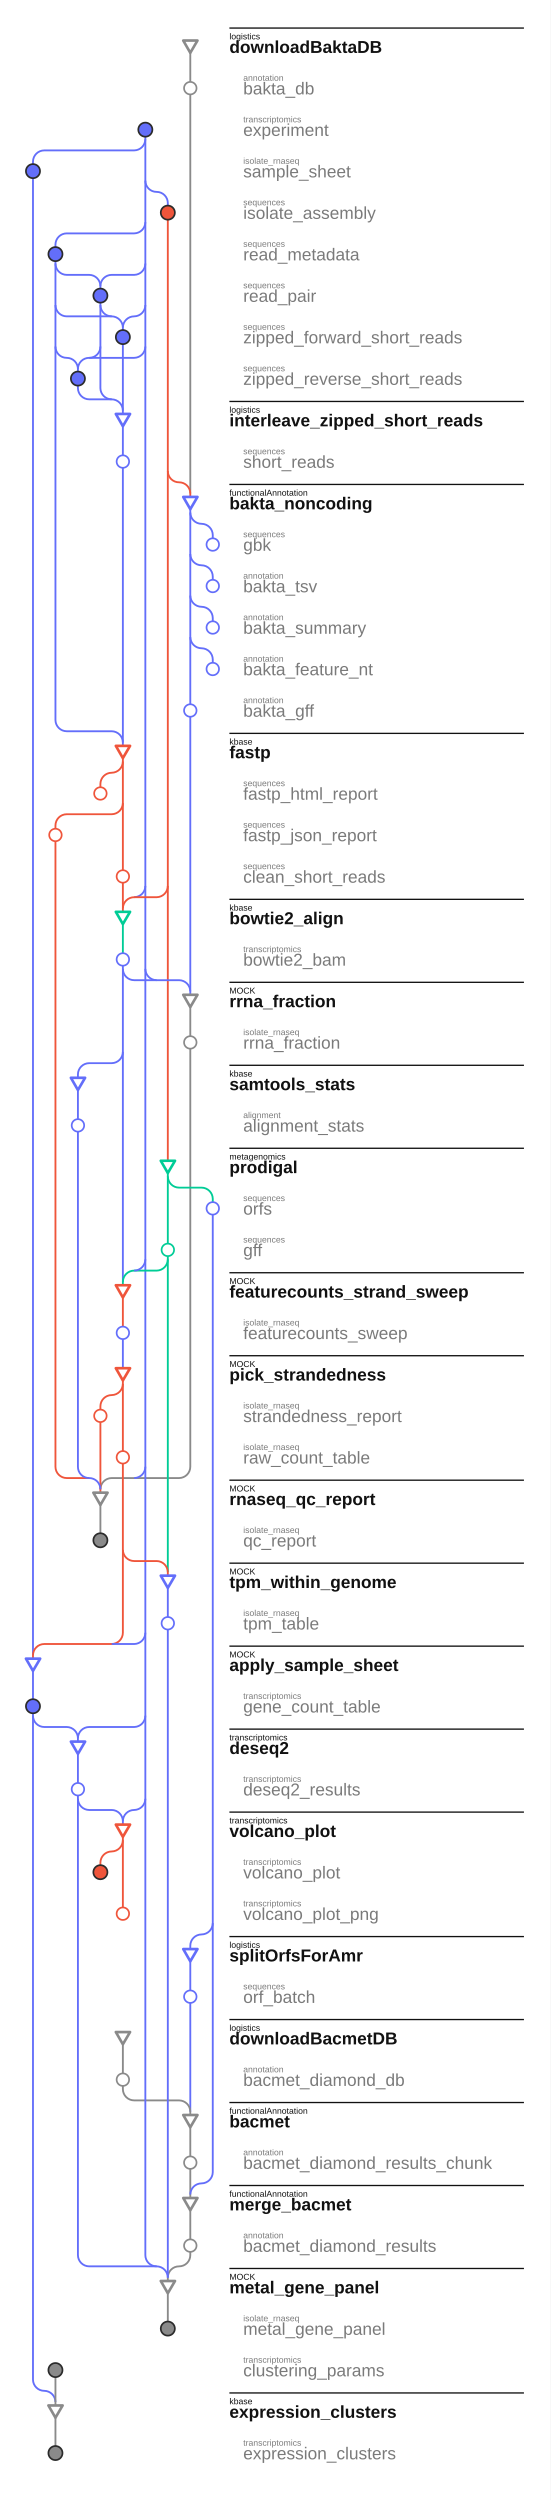
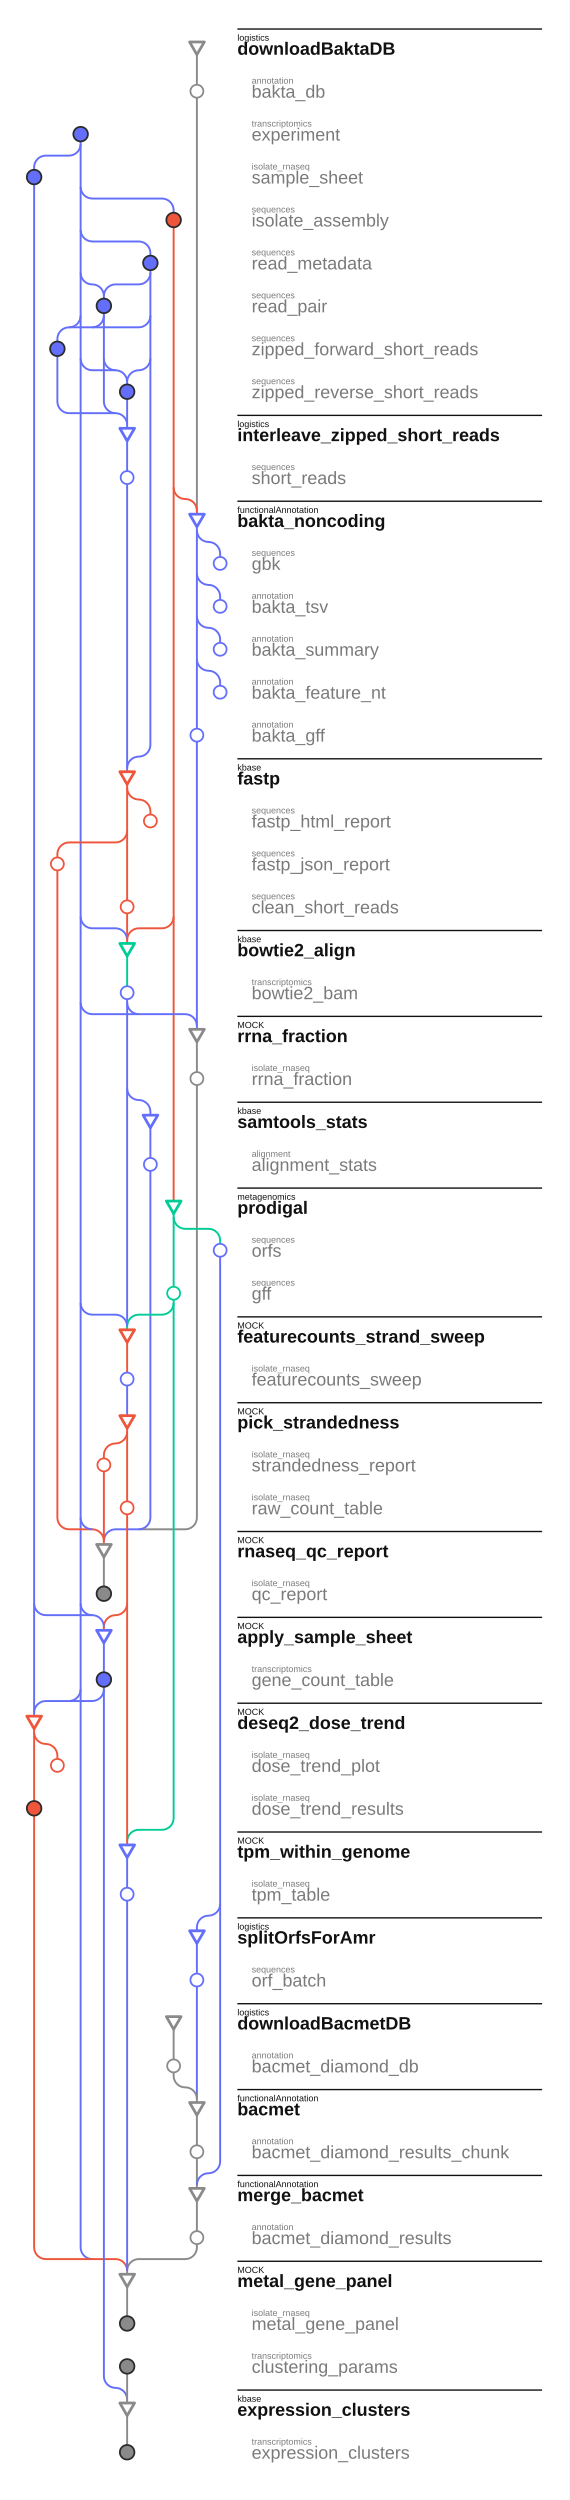
- <svg xmlns="http://www.w3.org/2000/svg" width="414" height="1880" viewBox="0 0 414 1880">
-   <rect width="414" height="1880" fill="#FFFFFF" />
+ <svg xmlns="http://www.w3.org/2000/svg" width="414" height="1817" viewBox="0 0 414 1817">
+   <rect width="414" height="1817" fill="#FFFFFF" />
  <g fill="none" stroke="#666666" stroke-width="1.4" stroke-linejoin="round" stroke-linecap="butt">
    <path d="M 143.1,39.7 L 143.1,61.6" stroke="#8A8A8A" />
    <path d="M 143.1,71.0 L 143.1,371.1" stroke="#8A8A8A" />
    <path d="M 143.1,373.7 L 143.1,371.1 A 8.4,8.4 0 0 0 134.7,362.7 A 8.4,8.4 0 0 1 126.2,354.2" stroke="#EF553B" />
    <path d="M 143.1,382.9 L 143.1,385.4 L 143.1,416.6 L 143.1,447.9 L 143.1,479.1 L 143.1,529.6" stroke="#636EFA" />
    <path d="M 143.1,539.0 L 143.1,745.5 L 143.1,748.1" stroke="#636EFA" />
    <path d="M 143.1,757.3 L 143.1,779.2" stroke="#8A8A8A" />
-     <path d="M 143.1,788.6 L 143.1,1103.0 A 8.5,8.5 0 0 1 134.7,1111.5 L 100.9,1111.5 L 84.0,1111.5 A 8.5,8.5 0 0 0 75.5,1120.0" stroke="#8A8A8A" />
-     <path d="M 143.1,1465.7 L 143.1,1463.2 A 8.5,8.5 0 0 1 151.6,1454.7 A 8.5,8.5 0 0 0 160.0,1446.2" stroke="#636EFA" />
-     <path d="M 143.1,1474.9 L 143.1,1496.8" stroke="#636EFA" />
-     <path d="M 143.1,1506.2 L 143.1,1588.0" stroke="#636EFA" />
-     <path d="M 143.1,1590.5 L 143.1,1588.0 A 8.5,8.5 0 0 0 134.7,1579.5 L 100.9,1579.5 A 8.5,8.5 0 0 1 92.4,1571.0 L 92.4,1568.6" stroke="#8A8A8A" />
+     <path d="M 143.1,788.6 L 143.1,1103.0 A 8.5,8.5 0 0 1 134.7,1111.5 L 100.9,1111.5" stroke="#8A8A8A" />
+     <path d="M 143.1,1403.3 L 143.1,1400.8 A 8.5,8.5 0 0 1 151.6,1392.3 A 8.5,8.5 0 0 0 160.0,1383.8" stroke="#636EFA" />
+     <path d="M 143.1,1412.5 L 143.1,1434.4" stroke="#636EFA" />
+     <path d="M 143.1,1443.8 L 143.1,1525.5" stroke="#636EFA" />
+     <path d="M 143.1,1528.1 L 143.1,1525.5 A 8.4,8.4 0 0 0 134.7,1517.1 A 8.4,8.4 0 0 1 126.2,1508.7 L 126.2,1506.2" stroke="#8A8A8A" />
+     <path d="M 143.1,1537.3 L 143.1,1559.2" stroke="#8A8A8A" />
+     <path d="M 143.1,1568.6 L 143.1,1588.0 L 143.1,1590.5" stroke="#8A8A8A" />
    <path d="M 143.1,1599.7 L 143.1,1621.6" stroke="#8A8A8A" />
-     <path d="M 143.1,1631.0 L 143.1,1650.3 L 143.1,1652.9" stroke="#8A8A8A" />
-     <path d="M 143.1,1662.1 L 143.1,1684.0" stroke="#8A8A8A" />
-     <path d="M 143.1,1693.4 L 143.1,1695.8 A 8.4,8.4 0 0 1 134.7,1704.3 A 8.4,8.4 0 0 0 126.2,1712.8 L 126.2,1715.3" stroke="#8A8A8A" />
-     <path d="M 109.3,102.8 L 109.3,104.7 L 109.3,135.8 L 109.3,167.1 L 109.3,198.2 L 109.3,229.4 L 109.3,260.6 L 109.3,666.2 L 109.3,728.6 L 109.3,947.0 L 109.3,1103.0 L 109.3,1227.8 L 109.3,1290.2 L 109.3,1352.7 L 109.3,1695.8 A 8.4,8.4 0 0 0 117.8,1704.3" stroke="#636EFA" />
-     <path d="M 24.8,123.4 L 24.8,121.5 A 8.5,8.5 0 0 1 33.3,113.1 L 100.9,113.1 A 8.5,8.5 0 0 0 109.3,104.7" stroke="#636EFA" />
-     <path d="M 24.8,134.0 L 24.8,1244.8" stroke="#636EFA" />
-     <path d="M 24.8,1247.3 L 24.8,1244.8 A 8.5,8.5 0 0 1 33.3,1236.3 L 84.0,1236.3 A 8.5,8.5 0 0 0 92.4,1227.8 L 92.4,1165.5 L 92.4,1100.6" stroke="#EF553B" />
-     <path d="M 24.8,1256.5 L 24.8,1277.8" stroke="#636EFA" />
-     <path d="M 24.8,1288.4 L 24.8,1290.2 L 24.8,1789.5 A 8.5,8.5 0 0 0 33.3,1797.9 A 8.5,8.5 0 0 1 41.7,1806.3" stroke="#636EFA" />
-     <path d="M 126.2,154.6 L 126.2,152.8 A 8.4,8.4 0 0 0 117.8,144.3 A 8.4,8.4 0 0 1 109.3,135.8" stroke="#636EFA" />
+     <path d="M 143.1,1631.0 L 143.1,1633.5 A 8.5,8.5 0 0 1 134.7,1641.9 L 100.9,1641.9 A 8.5,8.5 0 0 0 92.4,1650.3 L 92.4,1652.9" stroke="#8A8A8A" />
+     <path d="M 58.6,102.8 L 58.6,104.7 L 58.6,135.8 L 58.6,167.1 L 58.6,198.2 L 58.6,229.4 L 58.6,260.6 L 58.6,666.2 L 58.6,728.6 L 58.6,947.0 L 58.6,1103.0 L 58.6,1165.5 L 58.6,1227.8 L 58.6,1633.5 A 8.5,8.5 0 0 0 67.1,1641.9" stroke="#636EFA" />
+     <path d="M 24.8,123.4 L 24.8,121.5 A 8.5,8.5 0 0 1 33.3,113.1 L 50.2,113.1 A 8.5,8.5 0 0 0 58.6,104.7" stroke="#636EFA" />
+     <path d="M 24.8,134.0 L 24.8,1165.5 L 24.8,1244.8 L 24.8,1247.3" stroke="#636EFA" />
+     <path d="M 24.8,1256.5 L 24.8,1259.0 L 24.8,1309.0" stroke="#EF553B" />
+     <path d="M 24.8,1319.6 L 24.8,1633.5 A 8.5,8.5 0 0 0 33.3,1641.9 L 67.1,1641.9 L 84.0,1641.9 A 8.5,8.5 0 0 1 92.4,1650.3" stroke="#EF553B" />
+     <path d="M 126.2,154.6 L 126.2,152.8 A 8.5,8.5 0 0 0 117.8,144.3 L 67.1,144.3 A 8.5,8.5 0 0 1 58.6,135.8" stroke="#636EFA" />
    <path d="M 126.2,165.2 L 126.2,354.2 L 126.2,666.2 L 126.2,872.9" stroke="#EF553B" />
    <path d="M 126.2,882.1 L 126.2,884.6 L 126.2,935.2" stroke="#00CC96" />
-     <path d="M 126.2,944.6 L 126.2,947.0 L 126.2,1182.3" stroke="#00CC96" />
-     <path d="M 126.2,1184.9 L 126.2,1182.3 A 8.5,8.5 0 0 0 117.8,1173.9 L 100.9,1173.9 A 8.5,8.5 0 0 1 92.4,1165.5" stroke="#EF553B" />
-     <path d="M 126.2,1194.1 L 126.2,1216.0" stroke="#636EFA" />
-     <path d="M 126.2,1225.4 L 126.2,1712.8" stroke="#636EFA" />
-     <path d="M 126.2,1724.5 L 126.2,1745.8" stroke="#8A8A8A" />
-     <path d="M 41.7,185.8 L 41.7,183.9 A 8.5,8.5 0 0 1 50.2,175.5 L 100.9,175.5 A 8.5,8.5 0 0 0 109.3,167.1" stroke="#636EFA" />
-     <path d="M 41.7,196.4 L 41.7,198.2 L 41.7,229.4 L 41.7,260.6 L 41.7,541.5 A 8.5,8.5 0 0 0 50.2,549.9 L 84.0,549.9 A 8.5,8.5 0 0 1 92.4,558.4" stroke="#636EFA" />
-     <path d="M 41.7,623.2 L 41.7,620.8 A 8.5,8.5 0 0 1 50.2,612.3 L 84.0,612.3 A 8.5,8.5 0 0 0 92.4,603.9" stroke="#EF553B" />
-     <path d="M 41.7,632.6 L 41.7,1103.0 A 8.5,8.5 0 0 0 50.2,1111.5 L 67.1,1111.5" stroke="#EF553B" />
-     <path d="M 41.7,1787.6 L 41.7,1806.3 L 41.7,1808.9" stroke="#8A8A8A" />
-     <path d="M 41.7,1818.1 L 41.7,1839.4" stroke="#8A8A8A" />
-     <path d="M 75.5,217.0 L 75.5,215.2 A 8.5,8.5 0 0 1 84.0,206.7 L 100.9,206.7 A 8.5,8.5 0 0 0 109.3,198.2" stroke="#636EFA" />
+     <path d="M 126.2,944.6 L 126.2,947.0 L 126.2,1321.5 A 8.5,8.5 0 0 1 117.8,1329.9 L 100.9,1329.9 A 8.5,8.5 0 0 0 92.4,1338.3" stroke="#00CC96" />
+     <path d="M 126.2,1474.9 L 126.2,1496.8" stroke="#8A8A8A" />
+     <path d="M 109.3,185.8 L 109.3,183.9 A 8.5,8.5 0 0 0 100.9,175.5 L 67.1,175.5 A 8.5,8.5 0 0 1 58.6,167.1" stroke="#636EFA" />
+     <path d="M 109.3,196.4 L 109.3,198.2 L 109.3,229.4 L 109.3,260.6 L 109.3,541.5 A 8.5,8.5 0 0 1 100.9,549.9 A 8.5,8.5 0 0 0 92.4,558.4" stroke="#636EFA" />
+     <path d="M 109.3,592.0 L 109.3,589.5 A 8.5,8.5 0 0 0 100.9,581.1 A 8.5,8.5 0 0 1 92.4,572.6" stroke="#EF553B" />
+     <path d="M 109.3,810.5 L 109.3,808.0 A 8.5,8.5 0 0 0 100.9,799.5 A 8.5,8.5 0 0 1 92.4,791.0" stroke="#636EFA" />
+     <path d="M 109.3,819.7 L 109.3,841.6" stroke="#636EFA" />
+     <path d="M 109.3,851.0 L 109.3,1103.0 A 8.5,8.5 0 0 1 100.9,1111.5 L 84.0,1111.5 A 8.5,8.5 0 0 0 75.5,1120.0" stroke="#636EFA" />
+     <path d="M 75.5,217.0 L 75.5,215.2 A 8.4,8.4 0 0 0 67.1,206.7 A 8.4,8.4 0 0 1 58.6,198.2" stroke="#636EFA" />
    <path d="M 75.5,227.6 L 75.5,229.4 L 75.5,260.6 L 75.5,291.9 A 8.5,8.5 0 0 0 84.0,300.3" stroke="#636EFA" />
-     <path d="M 75.5,592.0 L 75.5,589.5 A 8.5,8.5 0 0 1 84.0,581.1 A 8.5,8.5 0 0 0 92.4,572.6" stroke="#EF553B" />
    <path d="M 75.5,1060.0 L 75.5,1057.5 A 8.5,8.5 0 0 1 84.0,1049.1 A 8.5,8.5 0 0 0 92.4,1040.7" stroke="#EF553B" />
    <path d="M 75.5,1069.4 L 75.5,1120.0 L 75.5,1122.5" stroke="#EF553B" />
    <path d="M 75.5,1131.7 L 75.5,1153.0" stroke="#8A8A8A" />
-     <path d="M 75.5,1402.6 L 75.5,1400.8 A 8.5,8.5 0 0 1 84.0,1392.3 A 8.5,8.5 0 0 0 92.4,1383.8" stroke="#EF553B" />
-     <path d="M 92.4,248.2 L 92.4,246.3 A 8.5,8.5 0 0 1 100.9,237.9 A 8.5,8.5 0 0 0 109.3,229.4" stroke="#636EFA" />
-     <path d="M 92.4,258.8 L 92.4,308.8 L 92.4,311.3" stroke="#636EFA" />
+     <path d="M 75.5,1184.9 L 75.5,1182.3 A 8.5,8.5 0 0 1 84.0,1173.9 A 8.5,8.5 0 0 0 92.4,1165.5" stroke="#EF553B" />
+     <path d="M 75.5,1194.1 L 75.5,1215.4" stroke="#636EFA" />
+     <path d="M 75.5,1226.0 L 75.5,1227.8 L 75.5,1727.0 A 8.5,8.5 0 0 0 84.0,1735.5 A 8.5,8.5 0 0 1 92.4,1744.0" stroke="#636EFA" />
+     <path d="M 41.7,248.2 L 41.7,246.3 A 8.5,8.5 0 0 1 50.2,237.9 L 67.1,237.9 L 100.9,237.9 A 8.5,8.5 0 0 0 109.3,229.4" stroke="#636EFA" />
+     <path d="M 41.7,258.8 L 41.7,291.9 A 8.5,8.5 0 0 0 50.2,300.3 L 84.0,300.3 A 8.5,8.5 0 0 1 92.4,308.8" stroke="#636EFA" />
+     <path d="M 41.7,623.2 L 41.7,620.8 A 8.5,8.5 0 0 1 50.2,612.3 L 84.0,612.3 A 8.5,8.5 0 0 0 92.4,603.9" stroke="#EF553B" />
+     <path d="M 41.7,632.6 L 41.7,1103.0 A 8.5,8.5 0 0 0 50.2,1111.5 L 67.1,1111.5 A 8.5,8.5 0 0 1 75.5,1120.0" stroke="#EF553B" />
+     <path d="M 41.7,1278.4 L 41.7,1276.0 A 8.5,8.5 0 0 0 33.3,1267.5 A 8.5,8.5 0 0 1 24.8,1259.0" stroke="#EF553B" />
+     <path d="M 92.4,279.4 L 92.4,277.6 A 8.5,8.5 0 0 0 84.0,269.1 L 67.1,269.1 A 8.5,8.5 0 0 1 58.6,260.6" stroke="#636EFA" />
+     <path d="M 92.4,290.0 L 92.4,308.8 L 92.4,311.3" stroke="#636EFA" />
    <path d="M 92.4,320.5 L 92.4,342.4" stroke="#636EFA" />
    <path d="M 92.4,351.8 L 92.4,558.4 L 92.4,560.9" stroke="#636EFA" />
    <path d="M 92.4,570.1 L 92.4,572.6 L 92.4,603.9 L 92.4,654.4" stroke="#EF553B" />
    <path d="M 92.4,663.8 L 92.4,683.1 L 92.4,685.7" stroke="#EF553B" />
    <path d="M 92.4,694.9 L 92.4,716.8" stroke="#00CC96" />
    <path d="M 92.4,726.2 L 92.4,728.6 L 92.4,791.0 L 92.4,964.0" stroke="#636EFA" />
    <path d="M 92.4,966.5 L 92.4,964.0 A 8.5,8.5 0 0 1 100.9,955.5 L 117.8,955.5 A 8.5,8.5 0 0 0 126.2,947.0" stroke="#00CC96" />
    <path d="M 92.4,975.7 L 92.4,997.6" stroke="#EF553B" />
    <path d="M 92.4,1007.0 L 92.4,1028.9" stroke="#636EFA" />
    <path d="M 92.4,1038.1 L 92.4,1040.7 L 92.4,1091.2" stroke="#EF553B" />
-     <path d="M 92.4,1372.1 L 92.4,1369.5 A 8.5,8.5 0 0 1 100.9,1361.1 A 8.5,8.5 0 0 0 109.3,1352.7" stroke="#636EFA" />
-     <path d="M 92.4,1381.3 L 92.4,1383.8 L 92.4,1434.4" stroke="#EF553B" />
-     <path d="M 92.4,1537.3 L 92.4,1559.2" stroke="#8A8A8A" />
-     <path d="M 58.6,279.4 L 58.6,277.6 A 8.4,8.4 0 0 1 67.1,269.1 L 100.9,269.1 A 8.5,8.5 0 0 0 109.3,260.6" stroke="#636EFA" />
-     <path d="M 58.6,290.0 L 58.6,291.9 A 8.5,8.5 0 0 0 67.1,300.3 L 84.0,300.3 A 8.5,8.5 0 0 1 92.4,308.8" stroke="#636EFA" />
-     <path d="M 58.6,810.5 L 58.6,808.0 A 8.5,8.5 0 0 1 67.1,799.5 L 84.0,799.5 A 8.5,8.5 0 0 0 92.4,791.0" stroke="#636EFA" />
-     <path d="M 58.6,819.7 L 58.6,841.6" stroke="#636EFA" />
-     <path d="M 58.6,851.0 L 58.6,1103.0 A 8.4,8.4 0 0 0 67.1,1111.5 A 8.4,8.4 0 0 1 75.5,1120.0" stroke="#636EFA" />
-     <path d="M 58.6,1309.7 L 58.6,1307.2 A 8.5,8.5 0 0 1 67.1,1298.7 L 100.9,1298.7 A 8.5,8.5 0 0 0 109.3,1290.2" stroke="#636EFA" />
-     <path d="M 58.6,1318.9 L 58.6,1340.8" stroke="#636EFA" />
-     <path d="M 58.6,1350.2 L 58.6,1352.7 L 58.6,1695.8 A 8.5,8.5 0 0 0 67.1,1704.3 L 117.8,1704.3 A 8.5,8.5 0 0 1 126.2,1712.8" stroke="#636EFA" />
-     <path d="M 84.0,1236.3 L 100.9,1236.3 A 8.5,8.5 0 0 0 109.3,1227.8" stroke="#636EFA" />
+     <path d="M 92.4,1100.6 L 92.4,1165.5 L 92.4,1338.3 L 92.4,1340.9" stroke="#EF553B" />
+     <path d="M 92.4,1350.1 L 92.4,1372.0" stroke="#636EFA" />
+     <path d="M 92.4,1381.4 L 92.4,1650.3" stroke="#636EFA" />
+     <path d="M 92.4,1662.1 L 92.4,1683.4" stroke="#8A8A8A" />
+     <path d="M 92.4,1725.2 L 92.4,1744.0 L 92.4,1746.5" stroke="#8A8A8A" />
+     <path d="M 92.4,1755.7 L 92.4,1777.0" stroke="#8A8A8A" />
    <path d="M 160.0,404.8 L 160.0,402.4 A 8.5,8.5 0 0 0 151.6,393.9 A 8.5,8.5 0 0 1 143.1,385.4" stroke="#636EFA" />
    <path d="M 160.0,436.0 L 160.0,433.6 A 8.5,8.5 0 0 0 151.6,425.1 A 8.5,8.5 0 0 1 143.1,416.6" stroke="#636EFA" />
    <path d="M 160.0,467.2 L 160.0,464.8 A 8.5,8.5 0 0 0 151.6,456.3 A 8.5,8.5 0 0 1 143.1,447.9" stroke="#636EFA" />
    <path d="M 160.0,498.4 L 160.0,495.9 A 8.5,8.5 0 0 0 151.6,487.5 A 8.5,8.5 0 0 1 143.1,479.1" stroke="#636EFA" />
    <path d="M 160.0,904.0 L 160.0,901.5 A 8.5,8.5 0 0 0 151.6,893.1 L 134.7,893.1 A 8.5,8.5 0 0 1 126.2,884.6" stroke="#00CC96" />
-     <path d="M 160.0,913.4 L 160.0,1446.2 L 160.0,1633.5 A 8.5,8.5 0 0 1 151.6,1641.9 A 8.5,8.5 0 0 0 143.1,1650.3" stroke="#636EFA" />
-     <path d="M 109.3,666.2 A 8.5,8.5 0 0 1 100.9,674.7" stroke="#636EFA" />
-     <path d="M 92.4,683.1 A 8.5,8.5 0 0 1 100.9,674.7 L 117.8,674.7 A 8.5,8.5 0 0 0 126.2,666.2" stroke="#EF553B" />
-     <path d="M 109.3,728.6 A 8.5,8.5 0 0 0 117.8,737.1" stroke="#636EFA" />
-     <path d="M 143.1,745.5 A 8.5,8.5 0 0 0 134.7,737.1 L 117.8,737.1 L 100.9,737.1 A 8.5,8.5 0 0 1 92.4,728.6" stroke="#636EFA" />
-     <path d="M 109.3,947.0 A 8.5,8.5 0 0 1 100.9,955.5" stroke="#636EFA" />
-     <path d="M 109.3,1103.0 A 8.5,8.5 0 0 1 100.9,1111.5" stroke="#636EFA" />
-     <path d="M 41.7,198.2 A 8.5,8.5 0 0 0 50.2,206.7 L 67.1,206.7 A 8.5,8.5 0 0 1 75.5,215.2" stroke="#636EFA" />
-     <path d="M 41.7,229.4 A 8.5,8.5 0 0 0 50.2,237.9 L 84.0,237.9 A 8.5,8.5 0 0 1 92.4,246.3" stroke="#636EFA" />
-     <path d="M 41.7,260.6 A 8.4,8.4 0 0 0 50.2,269.1 A 8.4,8.4 0 0 1 58.6,277.6" stroke="#636EFA" />
-     <path d="M 75.5,229.4 A 8.5,8.5 0 0 0 84.0,237.9" stroke="#636EFA" />
-     <path d="M 75.5,260.6 A 8.4,8.4 0 0 1 67.1,269.1" stroke="#636EFA" />
-     <path d="M 24.8,1290.2 A 8.5,8.5 0 0 0 33.3,1298.7 L 50.2,1298.7 A 8.5,8.5 0 0 1 58.6,1307.2" stroke="#636EFA" />
-     <path d="M 58.6,1352.7 A 8.5,8.5 0 0 0 67.1,1361.1 L 84.0,1361.1 A 8.5,8.5 0 0 1 92.4,1369.5" stroke="#636EFA" />
+     <path d="M 160.0,913.4 L 160.0,1383.8 L 160.0,1571.0 A 8.5,8.5 0 0 1 151.6,1579.5 A 8.5,8.5 0 0 0 143.1,1588.0" stroke="#636EFA" />
+     <path d="M 58.6,229.4 A 8.4,8.4 0 0 1 50.2,237.9" stroke="#636EFA" />
+     <path d="M 58.6,666.2 A 8.5,8.5 0 0 0 67.1,674.7 L 84.0,674.7 A 8.5,8.5 0 0 1 92.4,683.1" stroke="#636EFA" />
+     <path d="M 58.6,728.6 A 8.5,8.5 0 0 0 67.1,737.1 L 100.9,737.1 L 134.7,737.1 A 8.5,8.5 0 0 1 143.1,745.5" stroke="#636EFA" />
+     <path d="M 58.6,947.0 A 8.5,8.5 0 0 0 67.1,955.5 L 84.0,955.5 A 8.5,8.5 0 0 1 92.4,964.0" stroke="#636EFA" />
+     <path d="M 58.6,1103.0 A 8.4,8.4 0 0 0 67.1,1111.5" stroke="#636EFA" />
+     <path d="M 58.6,1165.5 A 8.4,8.4 0 0 0 67.1,1173.9" stroke="#636EFA" />
+     <path d="M 75.5,1182.3 A 8.5,8.5 0 0 0 67.1,1173.9 L 33.3,1173.9 A 8.5,8.5 0 0 1 24.8,1165.5" stroke="#636EFA" />
+     <path d="M 58.6,1227.8 A 8.5,8.5 0 0 1 50.2,1236.3" stroke="#636EFA" />
+     <path d="M 24.8,1244.8 A 8.5,8.5 0 0 1 33.3,1236.3 L 50.2,1236.3 L 67.1,1236.3 A 8.5,8.5 0 0 0 75.5,1227.8" stroke="#636EFA" />
+     <path d="M 126.2,666.2 A 8.5,8.5 0 0 1 117.8,674.7 L 100.9,674.7 A 8.5,8.5 0 0 0 92.4,683.1" stroke="#EF553B" />
+     <path d="M 109.3,198.2 A 8.5,8.5 0 0 1 100.9,206.7 L 84.0,206.7 A 8.5,8.5 0 0 0 75.5,215.2" stroke="#636EFA" />
+     <path d="M 109.3,260.6 A 8.5,8.5 0 0 1 100.9,269.1 A 8.5,8.5 0 0 0 92.4,277.6" stroke="#636EFA" />
+     <path d="M 75.5,229.4 A 8.5,8.5 0 0 1 67.1,237.9" stroke="#636EFA" />
+     <path d="M 75.5,260.6 A 8.5,8.5 0 0 0 84.0,269.1" stroke="#636EFA" />
+     <path d="M 92.4,728.6 A 8.5,8.5 0 0 0 100.9,737.1" stroke="#636EFA" />
  </g>
  <g>
    <polygon points="137.8,30.5 148.5,30.5 143.1,39.7" fill="#FFFFFF" stroke="#8A8A8A" stroke-width="2.0" stroke-linejoin="round" />
    <line x1="172.5" y1="21.1" x2="394.0" y2="21.1" stroke="#111111" stroke-width="1" />
    <text x="172.5" y="29.6" font-family="Arial" font-size="6.5" fill="#111111" text-anchor="start">logistics</text>
    <text x="172.5" y="39.8" font-family="Arial" font-size="13" fill="#111111" font-weight="600" text-anchor="start">downloadBaktaDB</text>
  </g>
  <g>
    <circle cx="143.1" cy="66.3" r="4.7" fill="#FFFFFF" stroke="#8A8A8A" stroke-width="1.3" />
    <text x="182.9" y="60.8" font-family="Arial" font-size="6.5" fill="#7A7A7A" text-anchor="start">annotation</text>
    <text x="182.9" y="71.0" font-family="Arial" font-size="13" fill="#7A7A7A" font-weight="normal" text-anchor="start">bakta_db</text>
  </g>
  <g>
-     <circle cx="109.3" cy="97.5" r="5.3" fill="#636EFA" stroke="#2B2B2B" stroke-width="1.3" />
+     <circle cx="58.6" cy="97.5" r="5.3" fill="#636EFA" stroke="#2B2B2B" stroke-width="1.3" />
    <text x="182.9" y="92.0" font-family="Arial" font-size="6.5" fill="#7A7A7A" text-anchor="start">transcriptomics</text>
    <text x="182.9" y="102.2" font-family="Arial" font-size="13" fill="#7A7A7A" font-weight="normal" text-anchor="start">experiment</text>
  </g>
  <g>
    <circle cx="24.8" cy="128.7" r="5.3" fill="#636EFA" stroke="#2B2B2B" stroke-width="1.3" />
    <text x="182.9" y="123.2" font-family="Arial" font-size="6.5" fill="#7A7A7A" text-anchor="start">isolate_rnaseq</text>
    <text x="182.9" y="133.4" font-family="Arial" font-size="13" fill="#7A7A7A" font-weight="normal" text-anchor="start">sample_sheet</text>
  </g>
  <g>
    <circle cx="126.2" cy="159.9" r="5.3" fill="#EF553B" stroke="#2B2B2B" stroke-width="1.3" />
    <text x="182.9" y="154.4" font-family="Arial" font-size="6.5" fill="#7A7A7A" text-anchor="start">sequences</text>
    <text x="182.9" y="164.6" font-family="Arial" font-size="13" fill="#7A7A7A" font-weight="normal" text-anchor="start">isolate_assembly</text>
  </g>
  <g>
-     <circle cx="41.7" cy="191.1" r="5.3" fill="#636EFA" stroke="#2B2B2B" stroke-width="1.3" />
+     <circle cx="109.3" cy="191.1" r="5.3" fill="#636EFA" stroke="#2B2B2B" stroke-width="1.3" />
    <text x="182.9" y="185.6" font-family="Arial" font-size="6.5" fill="#7A7A7A" text-anchor="start">sequences</text>
    <text x="182.9" y="195.8" font-family="Arial" font-size="13" fill="#7A7A7A" font-weight="normal" text-anchor="start">read_metadata</text>
  </g>
  <g>
    <circle cx="75.5" cy="222.3" r="5.3" fill="#636EFA" stroke="#2B2B2B" stroke-width="1.3" />
    <text x="182.9" y="216.8" font-family="Arial" font-size="6.5" fill="#7A7A7A" text-anchor="start">sequences</text>
    <text x="182.9" y="227.0" font-family="Arial" font-size="13" fill="#7A7A7A" font-weight="normal" text-anchor="start">read_pair</text>
  </g>
  <g>
-     <circle cx="92.4" cy="253.5" r="5.3" fill="#636EFA" stroke="#2B2B2B" stroke-width="1.3" />
+     <circle cx="41.7" cy="253.5" r="5.3" fill="#636EFA" stroke="#2B2B2B" stroke-width="1.3" />
    <text x="182.9" y="248.0" font-family="Arial" font-size="6.5" fill="#7A7A7A" text-anchor="start">sequences</text>
    <text x="182.9" y="258.2" font-family="Arial" font-size="13" fill="#7A7A7A" font-weight="normal" text-anchor="start">zipped_forward_short_reads</text>
  </g>
  <g>
-     <circle cx="58.6" cy="284.7" r="5.3" fill="#636EFA" stroke="#2B2B2B" stroke-width="1.3" />
+     <circle cx="92.4" cy="284.7" r="5.3" fill="#636EFA" stroke="#2B2B2B" stroke-width="1.3" />
    <text x="182.9" y="279.2" font-family="Arial" font-size="6.5" fill="#7A7A7A" text-anchor="start">sequences</text>
    <text x="182.9" y="289.4" font-family="Arial" font-size="13" fill="#7A7A7A" font-weight="normal" text-anchor="start">zipped_reverse_short_reads</text>
  </g>
  <g>
    <polygon points="87.1,311.3 97.8,311.3 92.4,320.5" fill="#FFFFFF" stroke="#636EFA" stroke-width="2.0" stroke-linejoin="round" />
    <line x1="172.5" y1="301.9" x2="394.0" y2="301.9" stroke="#111111" stroke-width="1" />
    <text x="172.5" y="310.4" font-family="Arial" font-size="6.5" fill="#111111" text-anchor="start">logistics</text>
    <text x="172.5" y="320.6" font-family="Arial" font-size="13" fill="#111111" font-weight="600" text-anchor="start">interleave_zipped_short_reads</text>
  </g>
  <g>
    <circle cx="92.4" cy="347.1" r="4.7" fill="#FFFFFF" stroke="#636EFA" stroke-width="1.3" />
    <text x="182.9" y="341.6" font-family="Arial" font-size="6.5" fill="#7A7A7A" text-anchor="start">sequences</text>
    <text x="182.9" y="351.8" font-family="Arial" font-size="13" fill="#7A7A7A" font-weight="normal" text-anchor="start">short_reads</text>
  </g>
  <g>
    <polygon points="137.8,373.7 148.5,373.7 143.1,382.9" fill="#FFFFFF" stroke="#636EFA" stroke-width="2.0" stroke-linejoin="round" />
    <line x1="172.5" y1="364.3" x2="394.0" y2="364.3" stroke="#111111" stroke-width="1" />
    <text x="172.5" y="372.8" font-family="Arial" font-size="6.5" fill="#111111" text-anchor="start">functionalAnnotation</text>
    <text x="172.5" y="383.0" font-family="Arial" font-size="13" fill="#111111" font-weight="600" text-anchor="start">bakta_noncoding</text>
  </g>
  <g>
    <circle cx="160.0" cy="409.5" r="4.7" fill="#FFFFFF" stroke="#636EFA" stroke-width="1.3" />
    <text x="182.9" y="404.0" font-family="Arial" font-size="6.5" fill="#7A7A7A" text-anchor="start">sequences</text>
    <text x="182.9" y="414.2" font-family="Arial" font-size="13" fill="#7A7A7A" font-weight="normal" text-anchor="start">gbk</text>
  </g>
  <g>
    <circle cx="160.0" cy="440.7" r="4.7" fill="#FFFFFF" stroke="#636EFA" stroke-width="1.3" />
    <text x="182.9" y="435.2" font-family="Arial" font-size="6.5" fill="#7A7A7A" text-anchor="start">annotation</text>
    <text x="182.9" y="445.4" font-family="Arial" font-size="13" fill="#7A7A7A" font-weight="normal" text-anchor="start">bakta_tsv</text>
  </g>
  <g>
    <circle cx="160.0" cy="471.9" r="4.7" fill="#FFFFFF" stroke="#636EFA" stroke-width="1.3" />
    <text x="182.9" y="466.4" font-family="Arial" font-size="6.5" fill="#7A7A7A" text-anchor="start">annotation</text>
    <text x="182.9" y="476.6" font-family="Arial" font-size="13" fill="#7A7A7A" font-weight="normal" text-anchor="start">bakta_summary</text>
  </g>
  <g>
    <circle cx="160.0" cy="503.1" r="4.7" fill="#FFFFFF" stroke="#636EFA" stroke-width="1.3" />
    <text x="182.9" y="497.6" font-family="Arial" font-size="6.5" fill="#7A7A7A" text-anchor="start">annotation</text>
    <text x="182.9" y="507.8" font-family="Arial" font-size="13" fill="#7A7A7A" font-weight="normal" text-anchor="start">bakta_feature_nt</text>
  </g>
  <g>
    <circle cx="143.1" cy="534.3" r="4.7" fill="#FFFFFF" stroke="#636EFA" stroke-width="1.3" />
    <text x="182.9" y="528.8" font-family="Arial" font-size="6.5" fill="#7A7A7A" text-anchor="start">annotation</text>
    <text x="182.9" y="539.0" font-family="Arial" font-size="13" fill="#7A7A7A" font-weight="normal" text-anchor="start">bakta_gff</text>
  </g>
  <g>
    <polygon points="87.1,560.9 97.8,560.9 92.4,570.1" fill="#FFFFFF" stroke="#EF553B" stroke-width="2.0" stroke-linejoin="round" />
    <line x1="172.5" y1="551.5" x2="394.0" y2="551.5" stroke="#111111" stroke-width="1" />
    <text x="172.5" y="560.0" font-family="Arial" font-size="6.5" fill="#111111" text-anchor="start">kbase</text>
    <text x="172.5" y="570.2" font-family="Arial" font-size="13" fill="#111111" font-weight="600" text-anchor="start">fastp</text>
  </g>
  <g>
-     <circle cx="75.5" cy="596.7" r="4.7" fill="#FFFFFF" stroke="#EF553B" stroke-width="1.3" />
+     <circle cx="109.3" cy="596.7" r="4.7" fill="#FFFFFF" stroke="#EF553B" stroke-width="1.3" />
    <text x="182.9" y="591.2" font-family="Arial" font-size="6.5" fill="#7A7A7A" text-anchor="start">sequences</text>
    <text x="182.9" y="601.4" font-family="Arial" font-size="13" fill="#7A7A7A" font-weight="normal" text-anchor="start">fastp_html_report</text>
  </g>
  <g>
    <circle cx="41.7" cy="627.9" r="4.7" fill="#FFFFFF" stroke="#EF553B" stroke-width="1.3" />
    <text x="182.9" y="622.4" font-family="Arial" font-size="6.5" fill="#7A7A7A" text-anchor="start">sequences</text>
    <text x="182.9" y="632.6" font-family="Arial" font-size="13" fill="#7A7A7A" font-weight="normal" text-anchor="start">fastp_json_report</text>
  </g>
  <g>
    <circle cx="92.4" cy="659.1" r="4.7" fill="#FFFFFF" stroke="#EF553B" stroke-width="1.3" />
    <text x="182.9" y="653.6" font-family="Arial" font-size="6.5" fill="#7A7A7A" text-anchor="start">sequences</text>
    <text x="182.9" y="663.8" font-family="Arial" font-size="13" fill="#7A7A7A" font-weight="normal" text-anchor="start">clean_short_reads</text>
  </g>
  <g>
    <polygon points="87.1,685.7 97.8,685.7 92.4,694.9" fill="#FFFFFF" stroke="#00CC96" stroke-width="2.0" stroke-linejoin="round" />
    <line x1="172.5" y1="676.3" x2="394.0" y2="676.3" stroke="#111111" stroke-width="1" />
    <text x="172.5" y="684.8" font-family="Arial" font-size="6.5" fill="#111111" text-anchor="start">kbase</text>
    <text x="172.5" y="695.0" font-family="Arial" font-size="13" fill="#111111" font-weight="600" text-anchor="start">bowtie2_align</text>
  </g>
  <g>
    <circle cx="92.4" cy="721.5" r="4.7" fill="#FFFFFF" stroke="#636EFA" stroke-width="1.3" />
    <text x="182.9" y="716.0" font-family="Arial" font-size="6.5" fill="#7A7A7A" text-anchor="start">transcriptomics</text>
    <text x="182.9" y="726.2" font-family="Arial" font-size="13" fill="#7A7A7A" font-weight="normal" text-anchor="start">bowtie2_bam</text>
  </g>
  <g>
    <polygon points="137.8,748.1 148.5,748.1 143.1,757.3" fill="#FFFFFF" stroke="#8A8A8A" stroke-width="2.0" stroke-linejoin="round" />
    <line x1="172.5" y1="738.7" x2="394.0" y2="738.7" stroke="#111111" stroke-width="1" />
    <text x="172.5" y="747.2" font-family="Arial" font-size="6.5" fill="#111111" text-anchor="start">MOCK</text>
    <text x="172.5" y="757.4" font-family="Arial" font-size="13" fill="#111111" font-weight="600" text-anchor="start">rrna_fraction</text>
  </g>
  <g>
    <circle cx="143.1" cy="783.9" r="4.7" fill="#FFFFFF" stroke="#8A8A8A" stroke-width="1.3" />
    <text x="182.9" y="778.4" font-family="Arial" font-size="6.5" fill="#7A7A7A" text-anchor="start">isolate_rnaseq</text>
    <text x="182.9" y="788.6" font-family="Arial" font-size="13" fill="#7A7A7A" font-weight="normal" text-anchor="start">rrna_fraction</text>
  </g>
  <g>
-     <polygon points="53.3,810.5 64.0,810.5 58.6,819.7" fill="#FFFFFF" stroke="#636EFA" stroke-width="2.0" stroke-linejoin="round" />
+     <polygon points="104.0,810.5 114.7,810.5 109.3,819.7" fill="#FFFFFF" stroke="#636EFA" stroke-width="2.0" stroke-linejoin="round" />
    <line x1="172.5" y1="801.1" x2="394.0" y2="801.1" stroke="#111111" stroke-width="1" />
    <text x="172.5" y="809.6" font-family="Arial" font-size="6.5" fill="#111111" text-anchor="start">kbase</text>
    <text x="172.5" y="819.8" font-family="Arial" font-size="13" fill="#111111" font-weight="600" text-anchor="start">samtools_stats</text>
  </g>
  <g>
-     <circle cx="58.6" cy="846.3" r="4.7" fill="#FFFFFF" stroke="#636EFA" stroke-width="1.3" />
+     <circle cx="109.3" cy="846.3" r="4.7" fill="#FFFFFF" stroke="#636EFA" stroke-width="1.3" />
    <text x="182.9" y="840.8" font-family="Arial" font-size="6.5" fill="#7A7A7A" text-anchor="start">alignment</text>
    <text x="182.9" y="851.0" font-family="Arial" font-size="13" fill="#7A7A7A" font-weight="normal" text-anchor="start">alignment_stats</text>
  </g>
  <g>
    <polygon points="120.9,872.9 131.6,872.9 126.2,882.1" fill="#FFFFFF" stroke="#00CC96" stroke-width="2.0" stroke-linejoin="round" />
    <line x1="172.5" y1="863.5" x2="394.0" y2="863.5" stroke="#111111" stroke-width="1" />
    <text x="172.5" y="872.0" font-family="Arial" font-size="6.5" fill="#111111" text-anchor="start">metagenomics</text>
    <text x="172.5" y="882.2" font-family="Arial" font-size="13" fill="#111111" font-weight="600" text-anchor="start">prodigal</text>
  </g>
  <g>
    <circle cx="160.0" cy="908.7" r="4.7" fill="#FFFFFF" stroke="#636EFA" stroke-width="1.3" />
    <text x="182.9" y="903.2" font-family="Arial" font-size="6.5" fill="#7A7A7A" text-anchor="start">sequences</text>
    <text x="182.9" y="913.4" font-family="Arial" font-size="13" fill="#7A7A7A" font-weight="normal" text-anchor="start">orfs</text>
  </g>
  <g>
    <circle cx="126.2" cy="939.9" r="4.7" fill="#FFFFFF" stroke="#00CC96" stroke-width="1.3" />
    <text x="182.9" y="934.4" font-family="Arial" font-size="6.5" fill="#7A7A7A" text-anchor="start">sequences</text>
    <text x="182.9" y="944.6" font-family="Arial" font-size="13" fill="#7A7A7A" font-weight="normal" text-anchor="start">gff</text>
  </g>
  <g>
    <polygon points="87.1,966.5 97.8,966.5 92.4,975.7" fill="#FFFFFF" stroke="#EF553B" stroke-width="2.0" stroke-linejoin="round" />
    <line x1="172.5" y1="957.1" x2="394.0" y2="957.1" stroke="#111111" stroke-width="1" />
    <text x="172.5" y="965.6" font-family="Arial" font-size="6.5" fill="#111111" text-anchor="start">MOCK</text>
    <text x="172.5" y="975.8" font-family="Arial" font-size="13" fill="#111111" font-weight="600" text-anchor="start">featurecounts_strand_sweep</text>
  </g>
  <g>
    <circle cx="92.4" cy="1002.3" r="4.7" fill="#FFFFFF" stroke="#636EFA" stroke-width="1.3" />
    <text x="182.9" y="996.8" font-family="Arial" font-size="6.5" fill="#7A7A7A" text-anchor="start">isolate_rnaseq</text>
    <text x="182.9" y="1007.0" font-family="Arial" font-size="13" fill="#7A7A7A" font-weight="normal" text-anchor="start">featurecounts_sweep</text>
  </g>
  <g>
    <polygon points="87.1,1028.9 97.8,1028.9 92.4,1038.1" fill="#FFFFFF" stroke="#EF553B" stroke-width="2.0" stroke-linejoin="round" />
    <line x1="172.5" y1="1019.5" x2="394.0" y2="1019.5" stroke="#111111" stroke-width="1" />
    <text x="172.5" y="1028.0" font-family="Arial" font-size="6.5" fill="#111111" text-anchor="start">MOCK</text>
    <text x="172.5" y="1038.2" font-family="Arial" font-size="13" fill="#111111" font-weight="600" text-anchor="start">pick_strandedness</text>
  </g>
  <g>
    <circle cx="75.5" cy="1064.7" r="4.7" fill="#FFFFFF" stroke="#EF553B" stroke-width="1.3" />
    <text x="182.9" y="1059.2" font-family="Arial" font-size="6.5" fill="#7A7A7A" text-anchor="start">isolate_rnaseq</text>
    <text x="182.9" y="1069.4" font-family="Arial" font-size="13" fill="#7A7A7A" font-weight="normal" text-anchor="start">strandedness_report</text>
  </g>
  <g>
    <circle cx="92.4" cy="1095.9" r="4.7" fill="#FFFFFF" stroke="#EF553B" stroke-width="1.3" />
    <text x="182.9" y="1090.4" font-family="Arial" font-size="6.5" fill="#7A7A7A" text-anchor="start">isolate_rnaseq</text>
    <text x="182.9" y="1100.6" font-family="Arial" font-size="13" fill="#7A7A7A" font-weight="normal" text-anchor="start">raw_count_table</text>
  </g>
  <g>
    <polygon points="70.2,1122.5 80.9,1122.5 75.5,1131.7" fill="#FFFFFF" stroke="#8A8A8A" stroke-width="2.0" stroke-linejoin="round" />
    <line x1="172.5" y1="1113.1" x2="394.0" y2="1113.1" stroke="#111111" stroke-width="1" />
    <text x="172.5" y="1121.6" font-family="Arial" font-size="6.5" fill="#111111" text-anchor="start">MOCK</text>
    <text x="172.5" y="1131.8" font-family="Arial" font-size="13" fill="#111111" font-weight="600" text-anchor="start">rnaseq_qc_report</text>
  </g>
  <g>
    <circle cx="75.5" cy="1158.3" r="5.3" fill="#8A8A8A" stroke="#2B2B2B" stroke-width="1.3" />
    <text x="182.9" y="1152.8" font-family="Arial" font-size="6.5" fill="#7A7A7A" text-anchor="start">isolate_rnaseq</text>
    <text x="182.9" y="1163.0" font-family="Arial" font-size="13" fill="#7A7A7A" font-weight="normal" text-anchor="start">qc_report</text>
  </g>
  <g>
-     <polygon points="120.9,1184.9 131.6,1184.9 126.2,1194.1" fill="#FFFFFF" stroke="#636EFA" stroke-width="2.0" stroke-linejoin="round" />
+     <polygon points="70.2,1184.9 80.9,1184.9 75.5,1194.1" fill="#FFFFFF" stroke="#636EFA" stroke-width="2.0" stroke-linejoin="round" />
    <line x1="172.5" y1="1175.5" x2="394.0" y2="1175.5" stroke="#111111" stroke-width="1" />
    <text x="172.5" y="1184.0" font-family="Arial" font-size="6.5" fill="#111111" text-anchor="start">MOCK</text>
-     <text x="172.5" y="1194.2" font-family="Arial" font-size="13" fill="#111111" font-weight="600" text-anchor="start">tpm_within_genome</text>
-   </g>
-   <g>
-     <circle cx="126.2" cy="1220.7" r="4.7" fill="#FFFFFF" stroke="#636EFA" stroke-width="1.3" />
-     <text x="182.9" y="1215.2" font-family="Arial" font-size="6.5" fill="#7A7A7A" text-anchor="start">isolate_rnaseq</text>
-     <text x="182.9" y="1225.4" font-family="Arial" font-size="13" fill="#7A7A7A" font-weight="normal" text-anchor="start">tpm_table</text>
-   </g>
-   <g>
-     <polygon points="19.5,1247.3 30.2,1247.3 24.8,1256.5" fill="#FFFFFF" stroke="#636EFA" stroke-width="2.0" stroke-linejoin="round" />
+     <text x="172.5" y="1194.2" font-family="Arial" font-size="13" fill="#111111" font-weight="600" text-anchor="start">apply_sample_sheet</text>
+   </g>
+   <g>
+     <circle cx="75.5" cy="1220.7" r="5.3" fill="#636EFA" stroke="#2B2B2B" stroke-width="1.3" />
+     <text x="182.9" y="1215.2" font-family="Arial" font-size="6.5" fill="#7A7A7A" text-anchor="start">transcriptomics</text>
+     <text x="182.9" y="1225.4" font-family="Arial" font-size="13" fill="#7A7A7A" font-weight="normal" text-anchor="start">gene_count_table</text>
+   </g>
+   <g>
+     <polygon points="19.5,1247.3 30.2,1247.3 24.8,1256.5" fill="#FFFFFF" stroke="#EF553B" stroke-width="2.0" stroke-linejoin="round" />
    <line x1="172.5" y1="1237.9" x2="394.0" y2="1237.9" stroke="#111111" stroke-width="1" />
    <text x="172.5" y="1246.4" font-family="Arial" font-size="6.5" fill="#111111" text-anchor="start">MOCK</text>
-     <text x="172.5" y="1256.6" font-family="Arial" font-size="13" fill="#111111" font-weight="600" text-anchor="start">apply_sample_sheet</text>
-   </g>
-   <g>
-     <circle cx="24.8" cy="1283.1" r="5.3" fill="#636EFA" stroke="#2B2B2B" stroke-width="1.3" />
-     <text x="182.9" y="1277.6" font-family="Arial" font-size="6.5" fill="#7A7A7A" text-anchor="start">transcriptomics</text>
-     <text x="182.9" y="1287.8" font-family="Arial" font-size="13" fill="#7A7A7A" font-weight="normal" text-anchor="start">gene_count_table</text>
-   </g>
-   <g>
-     <polygon points="53.3,1309.7 64.0,1309.7 58.6,1318.9" fill="#FFFFFF" stroke="#636EFA" stroke-width="2.0" stroke-linejoin="round" />
-     <line x1="172.5" y1="1300.3" x2="394.0" y2="1300.3" stroke="#111111" stroke-width="1" />
-     <text x="172.5" y="1308.8" font-family="Arial" font-size="6.5" fill="#111111" text-anchor="start">transcriptomics</text>
-     <text x="172.5" y="1319.0" font-family="Arial" font-size="13" fill="#111111" font-weight="600" text-anchor="start">deseq2</text>
-   </g>
-   <g>
-     <circle cx="58.6" cy="1345.5" r="4.7" fill="#FFFFFF" stroke="#636EFA" stroke-width="1.3" />
-     <text x="182.9" y="1340.0" font-family="Arial" font-size="6.5" fill="#7A7A7A" text-anchor="start">transcriptomics</text>
-     <text x="182.9" y="1350.2" font-family="Arial" font-size="13" fill="#7A7A7A" font-weight="normal" text-anchor="start">deseq2_results</text>
-   </g>
-   <g>
-     <polygon points="87.1,1372.1 97.8,1372.1 92.4,1381.3" fill="#FFFFFF" stroke="#EF553B" stroke-width="2.0" stroke-linejoin="round" />
-     <line x1="172.5" y1="1362.7" x2="394.0" y2="1362.7" stroke="#111111" stroke-width="1" />
-     <text x="172.5" y="1371.2" font-family="Arial" font-size="6.5" fill="#111111" text-anchor="start">transcriptomics</text>
-     <text x="172.5" y="1381.4" font-family="Arial" font-size="13" fill="#111111" font-weight="600" text-anchor="start">volcano_plot</text>
-   </g>
-   <g>
-     <circle cx="75.5" cy="1407.9" r="5.3" fill="#EF553B" stroke="#2B2B2B" stroke-width="1.3" />
-     <text x="182.9" y="1402.4" font-family="Arial" font-size="6.5" fill="#7A7A7A" text-anchor="start">transcriptomics</text>
-     <text x="182.9" y="1412.6" font-family="Arial" font-size="13" fill="#7A7A7A" font-weight="normal" text-anchor="start">volcano_plot</text>
-   </g>
-   <g>
-     <circle cx="92.4" cy="1439.1" r="4.7" fill="#FFFFFF" stroke="#EF553B" stroke-width="1.3" />
-     <text x="182.9" y="1433.6" font-family="Arial" font-size="6.5" fill="#7A7A7A" text-anchor="start">transcriptomics</text>
-     <text x="182.9" y="1443.8" font-family="Arial" font-size="13" fill="#7A7A7A" font-weight="normal" text-anchor="start">volcano_plot_png</text>
-   </g>
-   <g>
-     <polygon points="137.8,1465.7 148.5,1465.7 143.1,1474.9" fill="#FFFFFF" stroke="#636EFA" stroke-width="2.0" stroke-linejoin="round" />
+     <text x="172.5" y="1256.6" font-family="Arial" font-size="13" fill="#111111" font-weight="600" text-anchor="start">deseq2_dose_trend</text>
+   </g>
+   <g>
+     <circle cx="41.7" cy="1283.1" r="4.7" fill="#FFFFFF" stroke="#EF553B" stroke-width="1.3" />
+     <text x="182.9" y="1277.6" font-family="Arial" font-size="6.5" fill="#7A7A7A" text-anchor="start">isolate_rnaseq</text>
+     <text x="182.9" y="1287.8" font-family="Arial" font-size="13" fill="#7A7A7A" font-weight="normal" text-anchor="start">dose_trend_plot</text>
+   </g>
+   <g>
+     <circle cx="24.8" cy="1314.3" r="5.3" fill="#EF553B" stroke="#2B2B2B" stroke-width="1.3" />
+     <text x="182.9" y="1308.8" font-family="Arial" font-size="6.5" fill="#7A7A7A" text-anchor="start">isolate_rnaseq</text>
+     <text x="182.9" y="1319.0" font-family="Arial" font-size="13" fill="#7A7A7A" font-weight="normal" text-anchor="start">dose_trend_results</text>
+   </g>
+   <g>
+     <polygon points="87.1,1340.9 97.8,1340.9 92.4,1350.1" fill="#FFFFFF" stroke="#636EFA" stroke-width="2.0" stroke-linejoin="round" />
+     <line x1="172.5" y1="1331.5" x2="394.0" y2="1331.5" stroke="#111111" stroke-width="1" />
+     <text x="172.5" y="1340.0" font-family="Arial" font-size="6.5" fill="#111111" text-anchor="start">MOCK</text>
+     <text x="172.5" y="1350.2" font-family="Arial" font-size="13" fill="#111111" font-weight="600" text-anchor="start">tpm_within_genome</text>
+   </g>
+   <g>
+     <circle cx="92.4" cy="1376.7" r="4.7" fill="#FFFFFF" stroke="#636EFA" stroke-width="1.3" />
+     <text x="182.9" y="1371.2" font-family="Arial" font-size="6.5" fill="#7A7A7A" text-anchor="start">isolate_rnaseq</text>
+     <text x="182.9" y="1381.4" font-family="Arial" font-size="13" fill="#7A7A7A" font-weight="normal" text-anchor="start">tpm_table</text>
+   </g>
+   <g>
+     <polygon points="137.8,1403.3 148.5,1403.3 143.1,1412.5" fill="#FFFFFF" stroke="#636EFA" stroke-width="2.0" stroke-linejoin="round" />
+     <line x1="172.5" y1="1393.9" x2="394.0" y2="1393.9" stroke="#111111" stroke-width="1" />
+     <text x="172.5" y="1402.4" font-family="Arial" font-size="6.5" fill="#111111" text-anchor="start">logistics</text>
+     <text x="172.5" y="1412.6" font-family="Arial" font-size="13" fill="#111111" font-weight="600" text-anchor="start">splitOrfsForAmr</text>
+   </g>
+   <g>
+     <circle cx="143.1" cy="1439.1" r="4.7" fill="#FFFFFF" stroke="#636EFA" stroke-width="1.3" />
+     <text x="182.9" y="1433.6" font-family="Arial" font-size="6.5" fill="#7A7A7A" text-anchor="start">sequences</text>
+     <text x="182.9" y="1443.8" font-family="Arial" font-size="13" fill="#7A7A7A" font-weight="normal" text-anchor="start">orf_batch</text>
+   </g>
+   <g>
+     <polygon points="120.9,1465.7 131.6,1465.7 126.2,1474.9" fill="#FFFFFF" stroke="#8A8A8A" stroke-width="2.0" stroke-linejoin="round" />
    <line x1="172.5" y1="1456.3" x2="394.0" y2="1456.3" stroke="#111111" stroke-width="1" />
    <text x="172.5" y="1464.8" font-family="Arial" font-size="6.5" fill="#111111" text-anchor="start">logistics</text>
-     <text x="172.5" y="1475.0" font-family="Arial" font-size="13" fill="#111111" font-weight="600" text-anchor="start">splitOrfsForAmr</text>
-   </g>
-   <g>
-     <circle cx="143.1" cy="1501.5" r="4.7" fill="#FFFFFF" stroke="#636EFA" stroke-width="1.3" />
-     <text x="182.9" y="1496.0" font-family="Arial" font-size="6.5" fill="#7A7A7A" text-anchor="start">sequences</text>
-     <text x="182.9" y="1506.2" font-family="Arial" font-size="13" fill="#7A7A7A" font-weight="normal" text-anchor="start">orf_batch</text>
-   </g>
-   <g>
-     <polygon points="87.1,1528.1 97.8,1528.1 92.4,1537.3" fill="#FFFFFF" stroke="#8A8A8A" stroke-width="2.0" stroke-linejoin="round" />
+     <text x="172.5" y="1475.0" font-family="Arial" font-size="13" fill="#111111" font-weight="600" text-anchor="start">downloadBacmetDB</text>
+   </g>
+   <g>
+     <circle cx="126.2" cy="1501.5" r="4.7" fill="#FFFFFF" stroke="#8A8A8A" stroke-width="1.3" />
+     <text x="182.9" y="1496.0" font-family="Arial" font-size="6.5" fill="#7A7A7A" text-anchor="start">annotation</text>
+     <text x="182.9" y="1506.2" font-family="Arial" font-size="13" fill="#7A7A7A" font-weight="normal" text-anchor="start">bacmet_diamond_db</text>
+   </g>
+   <g>
+     <polygon points="137.8,1528.1 148.5,1528.1 143.1,1537.3" fill="#FFFFFF" stroke="#8A8A8A" stroke-width="2.0" stroke-linejoin="round" />
    <line x1="172.5" y1="1518.7" x2="394.0" y2="1518.7" stroke="#111111" stroke-width="1" />
-     <text x="172.5" y="1527.2" font-family="Arial" font-size="6.5" fill="#111111" text-anchor="start">logistics</text>
-     <text x="172.5" y="1537.4" font-family="Arial" font-size="13" fill="#111111" font-weight="600" text-anchor="start">downloadBacmetDB</text>
-   </g>
-   <g>
-     <circle cx="92.4" cy="1563.9" r="4.7" fill="#FFFFFF" stroke="#8A8A8A" stroke-width="1.3" />
+     <text x="172.5" y="1527.2" font-family="Arial" font-size="6.5" fill="#111111" text-anchor="start">functionalAnnotation</text>
+     <text x="172.5" y="1537.4" font-family="Arial" font-size="13" fill="#111111" font-weight="600" text-anchor="start">bacmet</text>
+   </g>
+   <g>
+     <circle cx="143.1" cy="1563.9" r="4.7" fill="#FFFFFF" stroke="#8A8A8A" stroke-width="1.3" />
    <text x="182.9" y="1558.4" font-family="Arial" font-size="6.5" fill="#7A7A7A" text-anchor="start">annotation</text>
-     <text x="182.9" y="1568.6" font-family="Arial" font-size="13" fill="#7A7A7A" font-weight="normal" text-anchor="start">bacmet_diamond_db</text>
+     <text x="182.9" y="1568.6" font-family="Arial" font-size="13" fill="#7A7A7A" font-weight="normal" text-anchor="start">bacmet_diamond_results_chunk</text>
  </g>
  <g>
    <polygon points="137.8,1590.5 148.5,1590.5 143.1,1599.7" fill="#FFFFFF" stroke="#8A8A8A" stroke-width="2.0" stroke-linejoin="round" />
    <line x1="172.5" y1="1581.1" x2="394.0" y2="1581.1" stroke="#111111" stroke-width="1" />
    <text x="172.5" y="1589.6" font-family="Arial" font-size="6.5" fill="#111111" text-anchor="start">functionalAnnotation</text>
-     <text x="172.5" y="1599.8" font-family="Arial" font-size="13" fill="#111111" font-weight="600" text-anchor="start">bacmet</text>
+     <text x="172.5" y="1599.8" font-family="Arial" font-size="13" fill="#111111" font-weight="600" text-anchor="start">merge_bacmet</text>
  </g>
  <g>
    <circle cx="143.1" cy="1626.3" r="4.7" fill="#FFFFFF" stroke="#8A8A8A" stroke-width="1.3" />
    <text x="182.9" y="1620.8" font-family="Arial" font-size="6.5" fill="#7A7A7A" text-anchor="start">annotation</text>
-     <text x="182.9" y="1631.0" font-family="Arial" font-size="13" fill="#7A7A7A" font-weight="normal" text-anchor="start">bacmet_diamond_results_chunk</text>
-   </g>
-   <g>
-     <polygon points="137.8,1652.9 148.5,1652.9 143.1,1662.1" fill="#FFFFFF" stroke="#8A8A8A" stroke-width="2.0" stroke-linejoin="round" />
+     <text x="182.9" y="1631.0" font-family="Arial" font-size="13" fill="#7A7A7A" font-weight="normal" text-anchor="start">bacmet_diamond_results</text>
+   </g>
+   <g>
+     <polygon points="87.1,1652.9 97.8,1652.9 92.4,1662.1" fill="#FFFFFF" stroke="#8A8A8A" stroke-width="2.0" stroke-linejoin="round" />
    <line x1="172.5" y1="1643.5" x2="394.0" y2="1643.5" stroke="#111111" stroke-width="1" />
-     <text x="172.5" y="1652.0" font-family="Arial" font-size="6.5" fill="#111111" text-anchor="start">functionalAnnotation</text>
-     <text x="172.5" y="1662.2" font-family="Arial" font-size="13" fill="#111111" font-weight="600" text-anchor="start">merge_bacmet</text>
-   </g>
-   <g>
-     <circle cx="143.1" cy="1688.7" r="4.7" fill="#FFFFFF" stroke="#8A8A8A" stroke-width="1.3" />
-     <text x="182.9" y="1683.2" font-family="Arial" font-size="6.5" fill="#7A7A7A" text-anchor="start">annotation</text>
-     <text x="182.9" y="1693.4" font-family="Arial" font-size="13" fill="#7A7A7A" font-weight="normal" text-anchor="start">bacmet_diamond_results</text>
-   </g>
-   <g>
-     <polygon points="120.9,1715.3 131.6,1715.3 126.2,1724.5" fill="#FFFFFF" stroke="#8A8A8A" stroke-width="2.0" stroke-linejoin="round" />
-     <line x1="172.5" y1="1705.9" x2="394.0" y2="1705.9" stroke="#111111" stroke-width="1" />
-     <text x="172.5" y="1714.4" font-family="Arial" font-size="6.5" fill="#111111" text-anchor="start">MOCK</text>
-     <text x="172.5" y="1724.6" font-family="Arial" font-size="13" fill="#111111" font-weight="600" text-anchor="start">metal_gene_panel</text>
-   </g>
-   <g>
-     <circle cx="126.2" cy="1751.1" r="5.3" fill="#8A8A8A" stroke="#2B2B2B" stroke-width="1.3" />
-     <text x="182.9" y="1745.6" font-family="Arial" font-size="6.5" fill="#7A7A7A" text-anchor="start">isolate_rnaseq</text>
-     <text x="182.9" y="1755.8" font-family="Arial" font-size="13" fill="#7A7A7A" font-weight="normal" text-anchor="start">metal_gene_panel</text>
-   </g>
-   <g>
-     <circle cx="41.7" cy="1782.3" r="5.3" fill="#8A8A8A" stroke="#2B2B2B" stroke-width="1.3" />
+     <text x="172.5" y="1652.0" font-family="Arial" font-size="6.5" fill="#111111" text-anchor="start">MOCK</text>
+     <text x="172.5" y="1662.2" font-family="Arial" font-size="13" fill="#111111" font-weight="600" text-anchor="start">metal_gene_panel</text>
+   </g>
+   <g>
+     <circle cx="92.4" cy="1688.7" r="5.3" fill="#8A8A8A" stroke="#2B2B2B" stroke-width="1.3" />
+     <text x="182.9" y="1683.2" font-family="Arial" font-size="6.5" fill="#7A7A7A" text-anchor="start">isolate_rnaseq</text>
+     <text x="182.9" y="1693.4" font-family="Arial" font-size="13" fill="#7A7A7A" font-weight="normal" text-anchor="start">metal_gene_panel</text>
+   </g>
+   <g>
+     <circle cx="92.4" cy="1719.9" r="5.3" fill="#8A8A8A" stroke="#2B2B2B" stroke-width="1.3" />
+     <text x="182.9" y="1714.4" font-family="Arial" font-size="6.5" fill="#7A7A7A" text-anchor="start">transcriptomics</text>
+     <text x="182.9" y="1724.6" font-family="Arial" font-size="13" fill="#7A7A7A" font-weight="normal" text-anchor="start">clustering_params</text>
+   </g>
+   <g>
+     <polygon points="87.1,1746.5 97.8,1746.5 92.4,1755.7" fill="#FFFFFF" stroke="#8A8A8A" stroke-width="2.0" stroke-linejoin="round" />
+     <line x1="172.5" y1="1737.1" x2="394.0" y2="1737.1" stroke="#111111" stroke-width="1" />
+     <text x="172.5" y="1745.6" font-family="Arial" font-size="6.5" fill="#111111" text-anchor="start">kbase</text>
+     <text x="172.5" y="1755.8" font-family="Arial" font-size="13" fill="#111111" font-weight="600" text-anchor="start">expression_clusters</text>
+   </g>
+   <g>
+     <circle cx="92.4" cy="1782.3" r="5.3" fill="#8A8A8A" stroke="#2B2B2B" stroke-width="1.3" />
    <text x="182.9" y="1776.8" font-family="Arial" font-size="6.5" fill="#7A7A7A" text-anchor="start">transcriptomics</text>
-     <text x="182.9" y="1787.0" font-family="Arial" font-size="13" fill="#7A7A7A" font-weight="normal" text-anchor="start">clustering_params</text>
-   </g>
-   <g>
-     <polygon points="36.4,1808.9 47.1,1808.9 41.7,1818.1" fill="#FFFFFF" stroke="#8A8A8A" stroke-width="2.0" stroke-linejoin="round" />
-     <line x1="172.5" y1="1799.5" x2="394.0" y2="1799.5" stroke="#111111" stroke-width="1" />
-     <text x="172.5" y="1808.0" font-family="Arial" font-size="6.5" fill="#111111" text-anchor="start">kbase</text>
-     <text x="172.5" y="1818.2" font-family="Arial" font-size="13" fill="#111111" font-weight="600" text-anchor="start">expression_clusters</text>
-   </g>
-   <g>
-     <circle cx="41.7" cy="1844.7" r="5.3" fill="#8A8A8A" stroke="#2B2B2B" stroke-width="1.3" />
-     <text x="182.9" y="1839.2" font-family="Arial" font-size="6.5" fill="#7A7A7A" text-anchor="start">transcriptomics</text>
-     <text x="182.9" y="1849.4" font-family="Arial" font-size="13" fill="#7A7A7A" font-weight="normal" text-anchor="start">expression_clusters</text>
+     <text x="182.9" y="1787.0" font-family="Arial" font-size="13" fill="#7A7A7A" font-weight="normal" text-anchor="start">expression_clusters</text>
  </g>
</svg>
